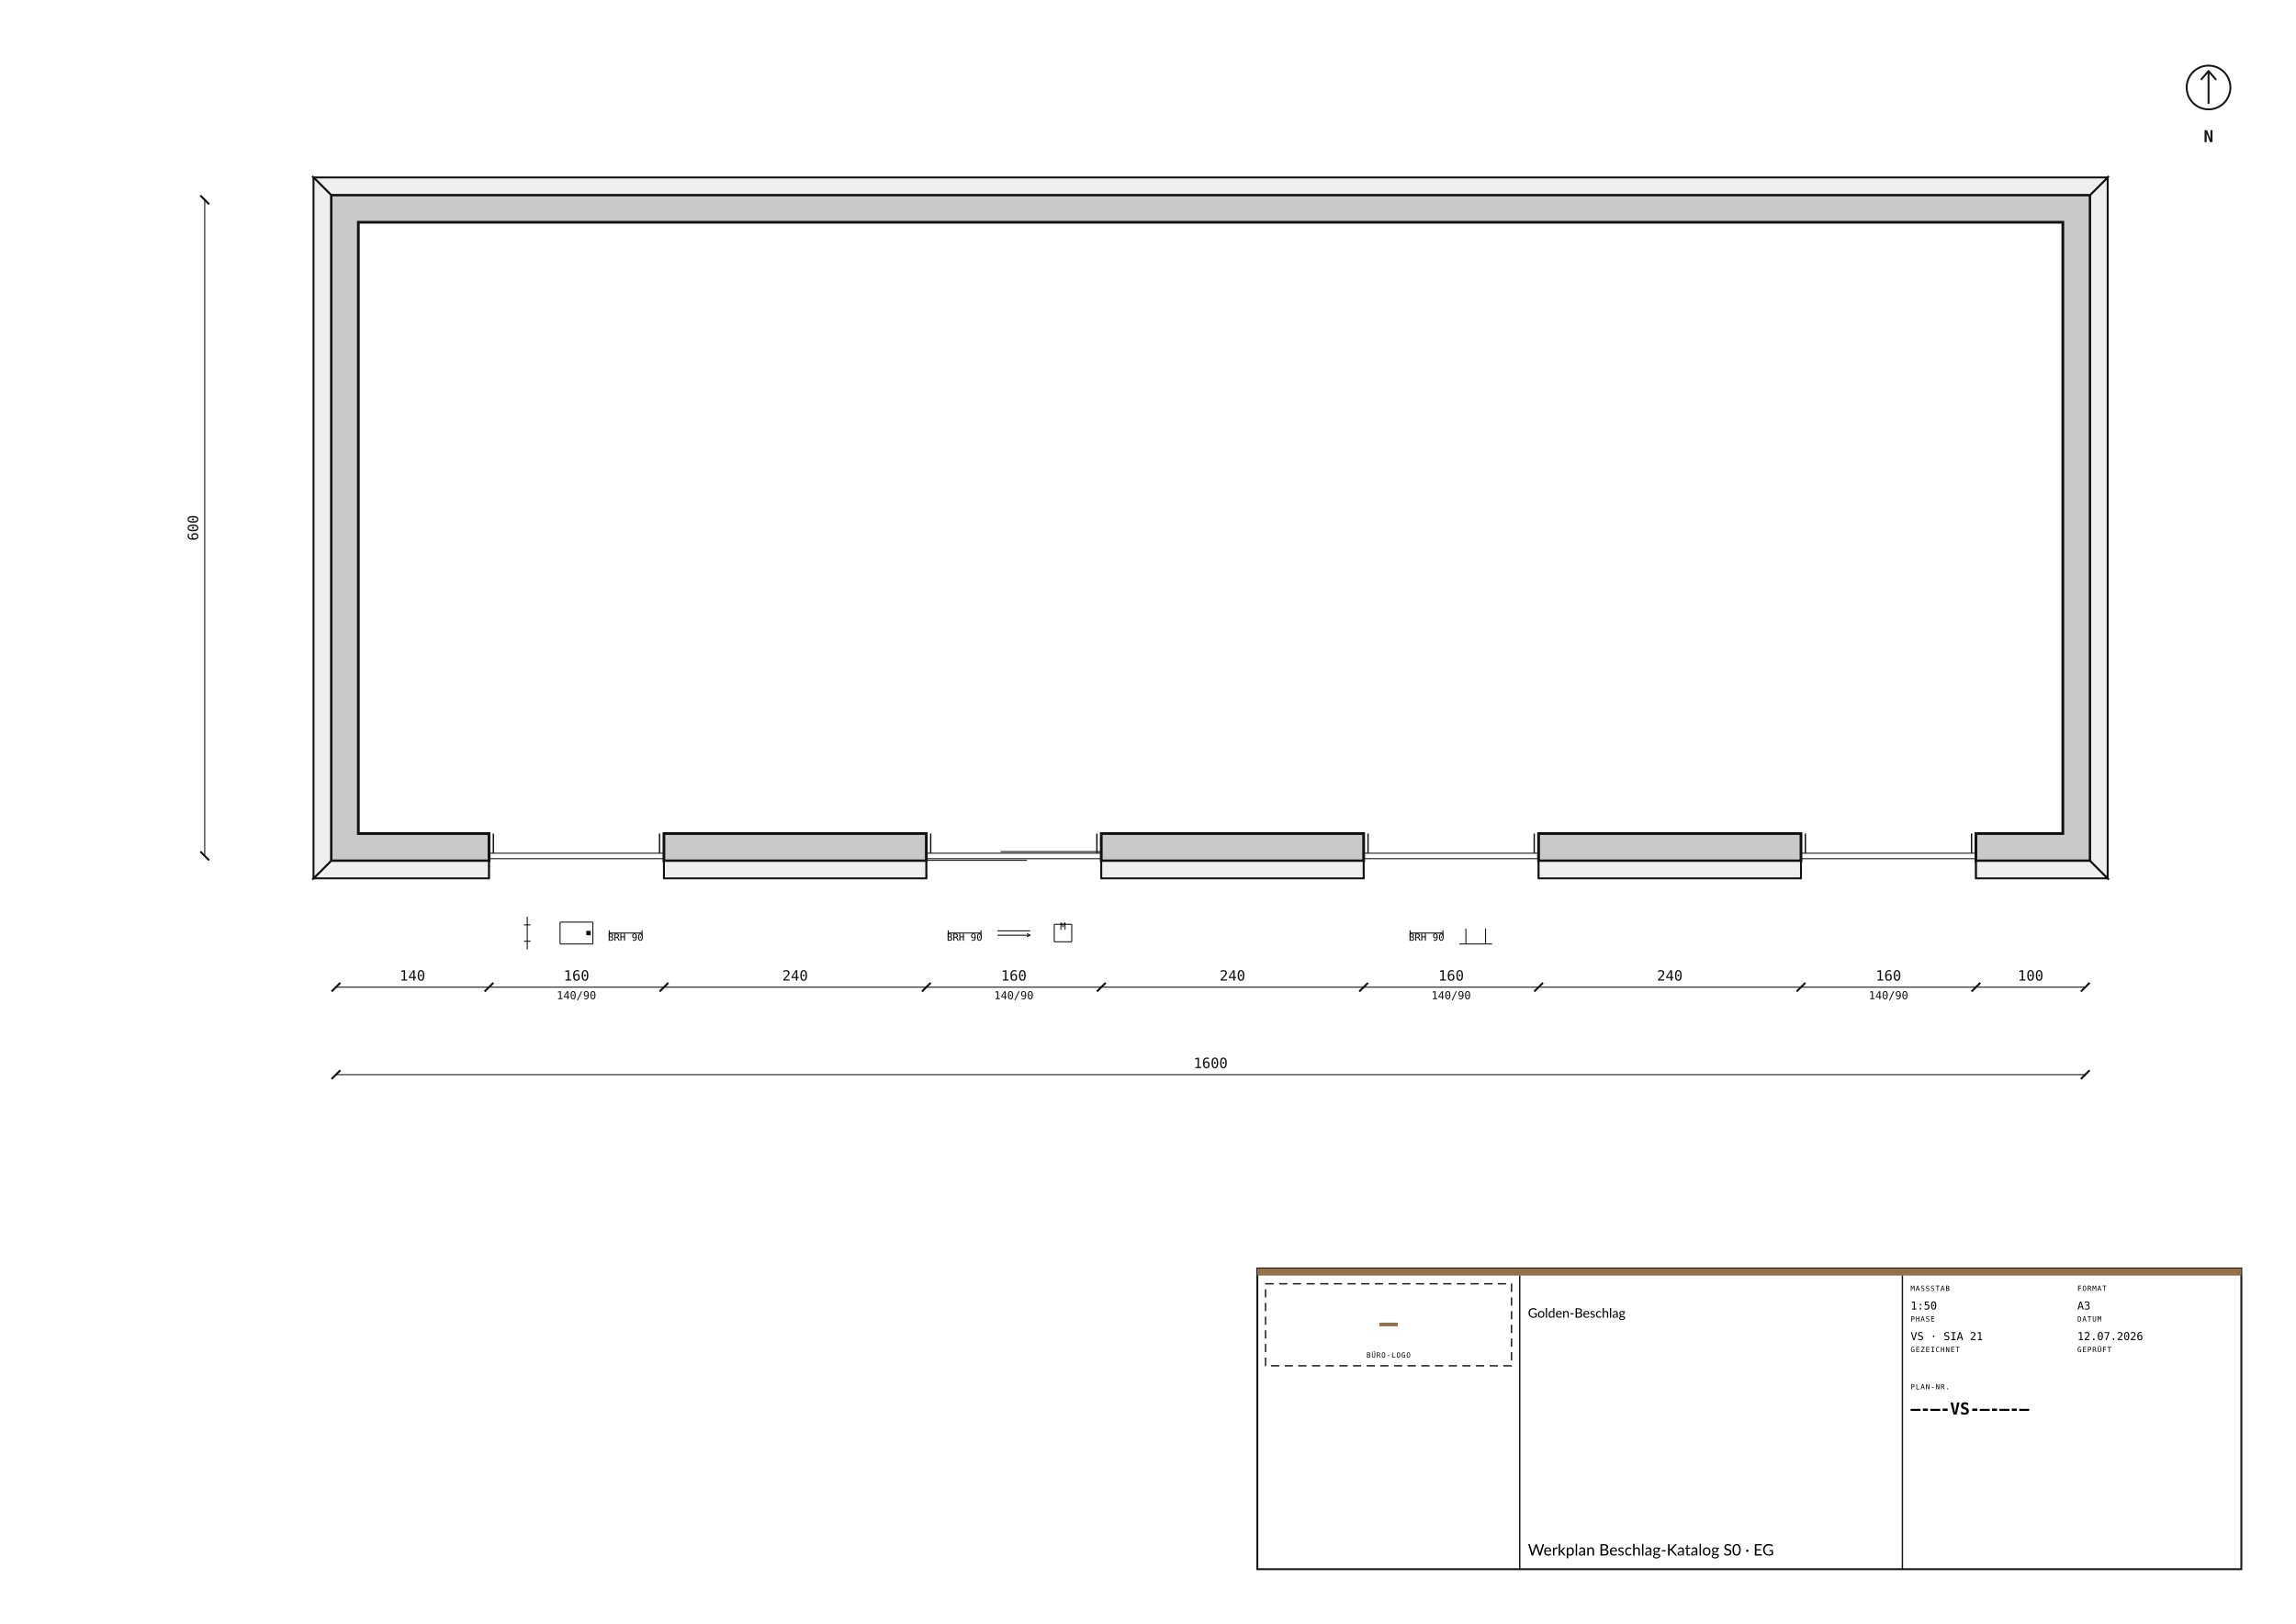
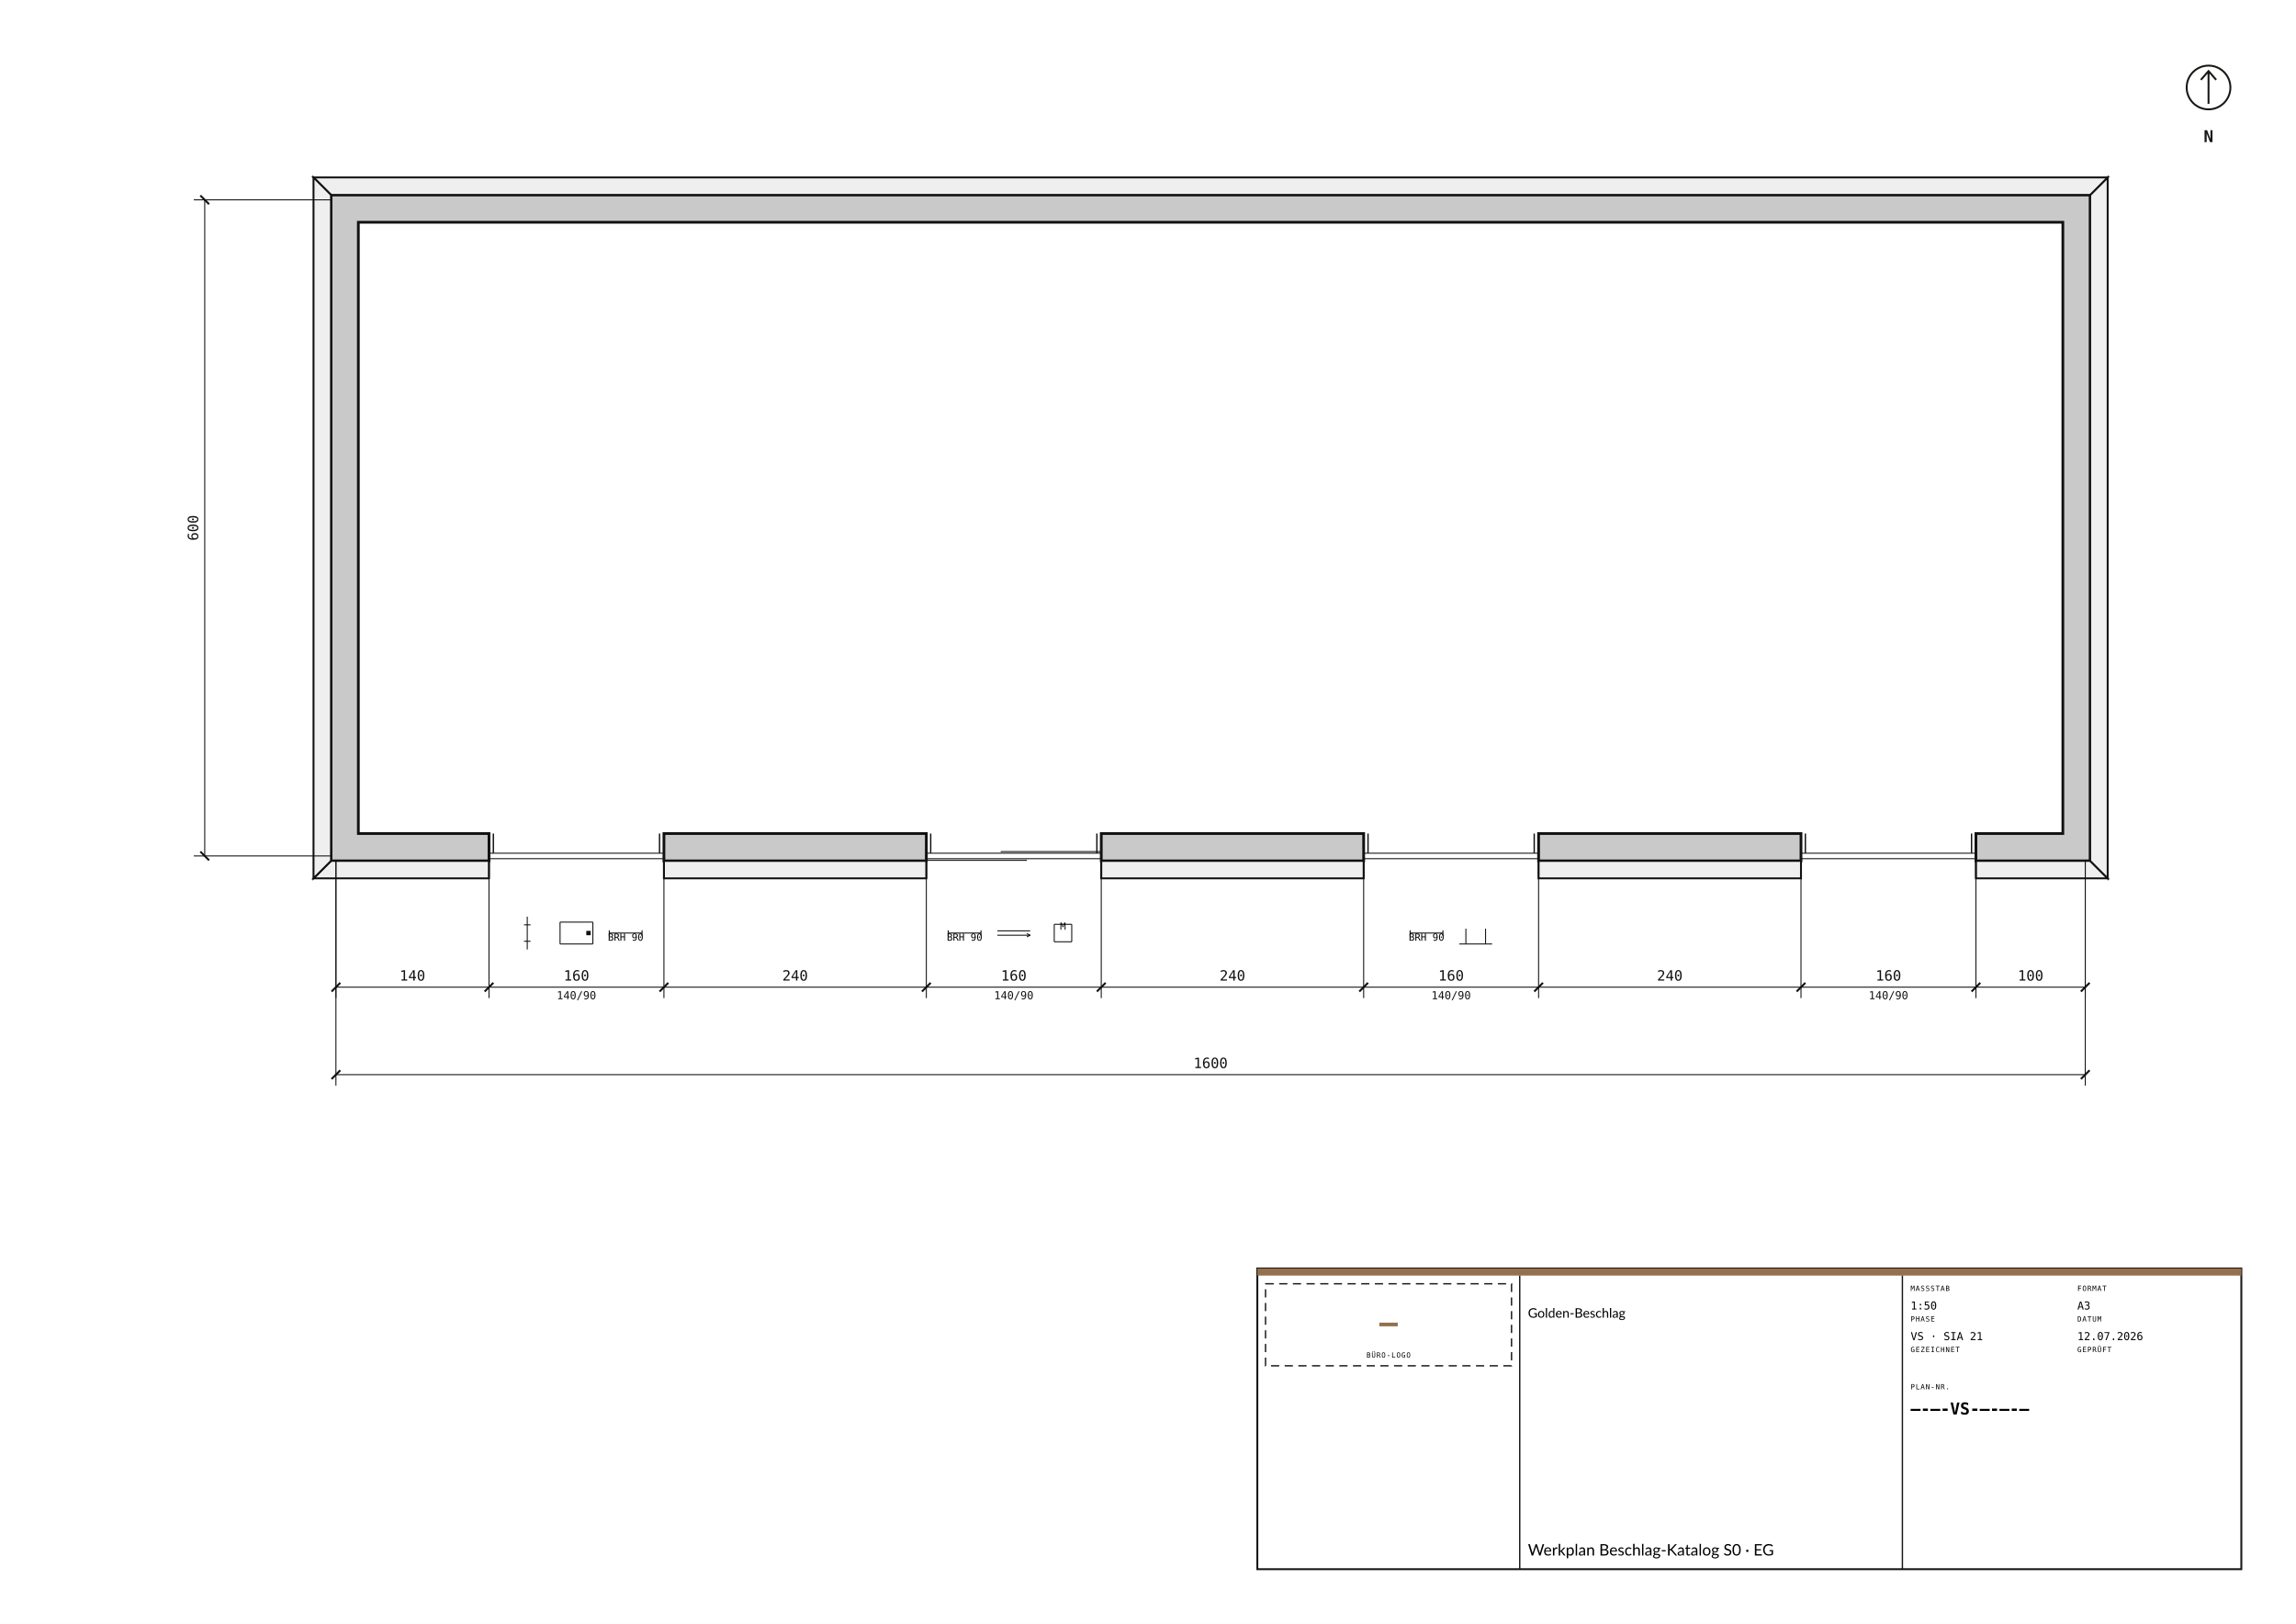
<svg xmlns="http://www.w3.org/2000/svg" width="420mm" height="297mm" viewBox="0 0 420 297" font-family="Helvetica, Arial, sans-serif">
  <rect width="420" height="297" fill="white" />
  <g transform="translate(61.45, 156.55) scale(0.02)">
    <path d="M 1400 -205 L 205 -205 L 205 -5795 L 15795 -5795 L 15795 -205 L 15000 -205 L 15000 45 L 16045 45 L 16045 -6045 L -45 -6045 L -45 45 L 1400 45 Z M 13400 -205 L 11000 -205 L 11000 45 L 13400 45 Z M 9400 -205 L 7000 -205 L 7000 45 L 9400 45 Z M 5400 -205 L 3000 -205 L 3000 45 L 5400 45 Z" fill-rule="evenodd" fill="#c9c9c9" stroke="#111" stroke-width="25" />
    <path d="M 16205 205 L 16045 45 L 15000 45 L 15000 205 Z M 13400 205 L 13400 45 L 11000 45 L 11000 205 Z M 9400 205 L 9400 45 L 7000 45 L 7000 205 Z M 5400 205 L 5400 45 L 3000 45 L 3000 205 Z M 1400 205 L 1400 45 L -45 45 L -205 205 Z" fill-rule="evenodd" fill="#efefef" stroke="#111" stroke-width="17.5" />
    <path d="M 16045 45 L 16045 -6045 L 16205 -6205 L 16205 205 Z" fill-rule="evenodd" fill="#efefef" stroke="#111" stroke-width="17.5" />
    <path d="M 16045 -6045 L -45 -6045 L -205 -6205 L 16205 -6205 Z" fill-rule="evenodd" fill="#efefef" stroke="#111" stroke-width="17.5" />
    <path d="M -45 -6045 L -45 45 L -205 205 L -205 -6205 Z" fill-rule="evenodd" fill="#efefef" stroke="#111" stroke-width="17.5" />
    <path d="M 2290 725 L 2330 725 L 2330 685 L 2290 685 Z" fill-rule="evenodd" fill="#111" stroke="none" />
    <line x1="1400" y1="-205" x2="1400" y2="205" stroke="#111" stroke-width="12.5" />
    <line x1="3000" y1="-205" x2="3000" y2="205" stroke="#111" stroke-width="12.5" />
    <line x1="1400" y1="25" x2="3000" y2="25" stroke="#111" stroke-width="9" />
    <line x1="1400" y1="-25" x2="3000" y2="-25" stroke="#111" stroke-width="9" />
    <line x1="1440" y1="-205" x2="1440" y2="-25" stroke="#111" stroke-width="12.5" />
    <line x1="2960" y1="-205" x2="2960" y2="-25" stroke="#111" stroke-width="12.5" />
    <line x1="5400" y1="-205" x2="5400" y2="205" stroke="#111" stroke-width="12.5" />
    <line x1="7000" y1="-205" x2="7000" y2="205" stroke="#111" stroke-width="12.5" />
    <line x1="5400" y1="25" x2="7000" y2="25" stroke="#111" stroke-width="9" />
    <line x1="5400" y1="-25" x2="7000" y2="-25" stroke="#111" stroke-width="9" />
    <line x1="5440" y1="-205" x2="5440" y2="-25" stroke="#111" stroke-width="12.5" />
    <line x1="6960" y1="-205" x2="6960" y2="-25" stroke="#111" stroke-width="12.5" />
    <line x1="5400" y1="40" x2="6320" y2="40" stroke="#111" stroke-width="9" />
    <line x1="6080" y1="-40" x2="7000" y2="-40" stroke="#111" stroke-width="9" />
    <line x1="9400" y1="-205" x2="9400" y2="205" stroke="#111" stroke-width="12.5" />
    <line x1="11000" y1="-205" x2="11000" y2="205" stroke="#111" stroke-width="12.5" />
    <line x1="9400" y1="25" x2="11000" y2="25" stroke="#111" stroke-width="9" />
    <line x1="9400" y1="-25" x2="11000" y2="-25" stroke="#111" stroke-width="9" />
    <line x1="9440" y1="-205" x2="9440" y2="-25" stroke="#111" stroke-width="12.5" />
    <line x1="10960" y1="-205" x2="10960" y2="-25" stroke="#111" stroke-width="12.5" />
    <line x1="13400" y1="-205" x2="13400" y2="205" stroke="#111" stroke-width="12.5" />
    <line x1="15000" y1="-205" x2="15000" y2="205" stroke="#111" stroke-width="12.5" />
    <line x1="13400" y1="25" x2="15000" y2="25" stroke="#111" stroke-width="9" />
    <line x1="13400" y1="-25" x2="15000" y2="-25" stroke="#111" stroke-width="9" />
    <line x1="13440" y1="-205" x2="13440" y2="-25" stroke="#111" stroke-width="12.5" />
    <line x1="14960" y1="-205" x2="14960" y2="-25" stroke="#111" stroke-width="12.5" />
    <line x1="1750" y1="855" x2="1750" y2="555" stroke="#111" stroke-width="9" />
    <line x1="1720" y1="780" x2="1780" y2="780" stroke="#111" stroke-width="9" />
    <line x1="1720" y1="630" x2="1780" y2="630" stroke="#111" stroke-width="9" />
    <line x1="2050" y1="805" x2="2350" y2="805" stroke="#111" stroke-width="9" />
    <line x1="2350" y1="805" x2="2350" y2="605" stroke="#111" stroke-width="9" />
    <line x1="2350" y1="605" x2="2050" y2="605" stroke="#111" stroke-width="9" />
    <line x1="2050" y1="605" x2="2050" y2="805" stroke="#111" stroke-width="9" />
    <line x1="2500" y1="705" x2="2800" y2="705" stroke="#111" stroke-width="9" />
    <line x1="2500" y1="730" x2="2500" y2="680" stroke="#111" stroke-width="9" />
    <line x1="2800" y1="730" x2="2800" y2="680" stroke="#111" stroke-width="9" />
    <line x1="5600" y1="705" x2="5900" y2="705" stroke="#111" stroke-width="9" />
    <line x1="5600" y1="730" x2="5600" y2="680" stroke="#111" stroke-width="9" />
    <line x1="5900" y1="730" x2="5900" y2="680" stroke="#111" stroke-width="9" />
    <line x1="6050" y1="725" x2="6350" y2="725" stroke="#111" stroke-width="9" />
    <line x1="6050" y1="685" x2="6350" y2="685" stroke="#111" stroke-width="9" />
    <line x1="6350" y1="725" x2="6320" y2="740" stroke="#111" stroke-width="9" />
    <line x1="6350" y1="725" x2="6320" y2="710" stroke="#111" stroke-width="9" />
    <line x1="6570" y1="785" x2="6730" y2="785" stroke="#111" stroke-width="9" />
    <line x1="6730" y1="785" x2="6730" y2="625" stroke="#111" stroke-width="9" />
    <line x1="6730" y1="625" x2="6570" y2="625" stroke="#111" stroke-width="9" />
    <line x1="6570" y1="625" x2="6570" y2="785" stroke="#111" stroke-width="9" />
    <line x1="9825" y1="705" x2="10125" y2="705" stroke="#111" stroke-width="9" />
    <line x1="9825" y1="730" x2="9825" y2="680" stroke="#111" stroke-width="9" />
    <line x1="10125" y1="730" x2="10125" y2="680" stroke="#111" stroke-width="9" />
    <line x1="10275" y1="805" x2="10575" y2="805" stroke="#111" stroke-width="9" />
    <line x1="10335" y1="805" x2="10335" y2="665" stroke="#111" stroke-width="9" />
    <line x1="10515" y1="805" x2="10515" y2="665" stroke="#111" stroke-width="9" />
    <text x="2650" y="775" text-anchor="middle" font-size="90" font-family="'IBM Plex Mono', ui-monospace, monospace">BRH 90</text>
    <text x="5750" y="775" text-anchor="middle" font-size="90" font-family="'IBM Plex Mono', ui-monospace, monospace">BRH 90</text>
    <text x="6650" y="675" text-anchor="middle" font-size="90" font-family="'IBM Plex Mono', ui-monospace, monospace">M</text>
    <text x="9975" y="775" text-anchor="middle" font-size="90" font-family="'IBM Plex Mono', ui-monospace, monospace">BRH 90</text>
    <g stroke="#111" fill="#111">
      <line x1="0" y1="1200" x2="16000" y2="1200" stroke-width="9" />
+       <line x1="0" y1="50" x2="0" y2="1300" stroke-width="9" />
+       <line x1="1400" y1="50" x2="1400" y2="1300" stroke-width="9" />
+       <line x1="3000" y1="50" x2="3000" y2="1300" stroke-width="9" />
+       <line x1="5400" y1="50" x2="5400" y2="1300" stroke-width="9" />
+       <line x1="7000" y1="50" x2="7000" y2="1300" stroke-width="9" />
+       <line x1="9400" y1="50" x2="9400" y2="1300" stroke-width="9" />
+       <line x1="11000" y1="50" x2="11000" y2="1300" stroke-width="9" />
+       <line x1="13400" y1="50" x2="13400" y2="1300" stroke-width="9" />
+       <line x1="15000" y1="50" x2="15000" y2="1300" stroke-width="9" />
+       <line x1="16000" y1="50" x2="16000" y2="1300" stroke-width="9" />
      <line x1="-40" y1="1240" x2="40" y2="1160" stroke-width="18" />
      <line x1="1360" y1="1240" x2="1440" y2="1160" stroke-width="18" />
      <line x1="2960" y1="1240" x2="3040" y2="1160" stroke-width="18" />
      <line x1="5360" y1="1240" x2="5440" y2="1160" stroke-width="18" />
      <line x1="6960" y1="1240" x2="7040" y2="1160" stroke-width="18" />
      <line x1="9360" y1="1240" x2="9440" y2="1160" stroke-width="18" />
      <line x1="10960" y1="1240" x2="11040" y2="1160" stroke-width="18" />
      <line x1="13360" y1="1240" x2="13440" y2="1160" stroke-width="18" />
      <line x1="14960" y1="1240" x2="15040" y2="1160" stroke-width="18" />
      <line x1="15960" y1="1240" x2="16040" y2="1160" stroke-width="18" />
      <text x="700" y="1140" text-anchor="middle" font-size="130" font-family="'IBM Plex Mono', ui-monospace, monospace" stroke="none">140</text>
      <text x="2200" y="1140" text-anchor="middle" font-size="130" font-family="'IBM Plex Mono', ui-monospace, monospace" stroke="none">160</text>
      <text x="2200" y="1310" text-anchor="middle" font-size="100" font-family="'IBM Plex Mono', ui-monospace, monospace" stroke="none">140/90</text>
      <text x="4200" y="1140" text-anchor="middle" font-size="130" font-family="'IBM Plex Mono', ui-monospace, monospace" stroke="none">240</text>
      <text x="6200" y="1140" text-anchor="middle" font-size="130" font-family="'IBM Plex Mono', ui-monospace, monospace" stroke="none">160</text>
      <text x="6200" y="1310" text-anchor="middle" font-size="100" font-family="'IBM Plex Mono', ui-monospace, monospace" stroke="none">140/90</text>
      <text x="8200" y="1140" text-anchor="middle" font-size="130" font-family="'IBM Plex Mono', ui-monospace, monospace" stroke="none">240</text>
      <text x="10200" y="1140" text-anchor="middle" font-size="130" font-family="'IBM Plex Mono', ui-monospace, monospace" stroke="none">160</text>
      <text x="10200" y="1310" text-anchor="middle" font-size="100" font-family="'IBM Plex Mono', ui-monospace, monospace" stroke="none">140/90</text>
      <text x="12200" y="1140" text-anchor="middle" font-size="130" font-family="'IBM Plex Mono', ui-monospace, monospace" stroke="none">240</text>
      <text x="14200" y="1140" text-anchor="middle" font-size="130" font-family="'IBM Plex Mono', ui-monospace, monospace" stroke="none">160</text>
      <text x="14200" y="1310" text-anchor="middle" font-size="100" font-family="'IBM Plex Mono', ui-monospace, monospace" stroke="none">140/90</text>
      <text x="15500" y="1140" text-anchor="middle" font-size="130" font-family="'IBM Plex Mono', ui-monospace, monospace" stroke="none">100</text>
    </g>
    <g stroke="#111" fill="#111">
      <line x1="0" y1="2000" x2="16000" y2="2000" stroke-width="9" />
+       <line x1="0" y1="50" x2="0" y2="2100" stroke-width="9" />
+       <line x1="16000" y1="50" x2="16000" y2="2100" stroke-width="9" />
      <line x1="-40" y1="2040" x2="40" y2="1960" stroke-width="18" />
      <line x1="15960" y1="2040" x2="16040" y2="1960" stroke-width="18" />
      <text x="8000" y="1940" text-anchor="middle" font-size="130" font-family="'IBM Plex Mono', ui-monospace, monospace" stroke="none">1600</text>
    </g>
    <g stroke="#111" fill="#111">
      <line x1="-1200" y1="0" x2="-1200" y2="-6000" stroke-width="9" />
+       <line x1="-50" y1="0" x2="-1300" y2="0" stroke-width="9" />
+       <line x1="-50" y1="-6000" x2="-1300" y2="-6000" stroke-width="9" />
      <line x1="-1240" y1="-40" x2="-1160" y2="40" stroke-width="18" />
      <line x1="-1240" y1="-6040" x2="-1160" y2="-5960" stroke-width="18" />
      <text x="-1260" y="-3000" text-anchor="middle" font-size="130" font-family="'IBM Plex Mono', ui-monospace, monospace" stroke="none" transform="rotate(-90 -1260 -3000)">600</text>
    </g>
  </g>
  <g data-teil="nordpfeil" stroke="#1A1815" fill="none" stroke-width="0.35">
    <circle cx="404.00" cy="16.00" r="4" />
    <path d="M 404.00 19.00 L 404.00 13.00 M 402.60 14.60 L 404.00 13.00 L 405.40 14.60" />
    <text x="404.00" y="26.00" text-anchor="middle" font-family="'IBM Plex Mono', ui-monospace, monospace" font-size="3" font-feature-settings="'tnum'" font-weight="bold" stroke="none" fill="#1A1815">N</text>
  </g>
  <g data-teil="plankopf">
    <rect x="230" y="232" width="180" height="55" fill="white" stroke="#1A1815" stroke-width="0.35" />
    <rect x="230" y="232" width="180" height="1.3" fill="#94704F" />
    <line x1="278" y1="233.3" x2="278" y2="287" stroke="#1A1815" stroke-width="0.25" />
    <line x1="348" y1="233.3" x2="348" y2="287" stroke="#1A1815" stroke-width="0.25" />
    <rect x="231.5" y="234.8" width="45" height="15" fill="none" stroke="#1A1815" stroke-width="0.25" stroke-dasharray="1.5 1" />
    <text x="254.00" y="243.80" text-anchor="middle" font-family="'IBM Plex Mono', ui-monospace, monospace" font-size="5.6" font-feature-settings="'tnum'" font-weight="bold" fill="#94704F">—</text>
    <text x="254.00" y="248.30" text-anchor="middle" font-family="'IBM Plex Mono', ui-monospace, monospace" font-size="1.3" font-feature-settings="'tnum'" letter-spacing="0.1em">BÜRO-LOGO</text>
    <text x="279.50" y="241.00" text-anchor="start" font-family="'Lato', Helvetica, Arial, sans-serif" font-size="2.4">Golden-Beschlag</text>
    <text x="279.50" y="284.50" text-anchor="start" font-family="'Lato', Helvetica, Arial, sans-serif" font-size="2.9">Werkplan Beschlag-Katalog S0 · EG</text>
    <text x="349.50" y="236.10" text-anchor="start" font-family="'IBM Plex Mono', ui-monospace, monospace" font-size="1.3" font-feature-settings="'tnum'" letter-spacing="0.1em">MASSSTAB</text>
    <text x="349.50" y="239.50" text-anchor="start" font-family="'IBM Plex Mono', ui-monospace, monospace" font-size="2" font-feature-settings="'tnum'">1:50</text>
    <text x="380.00" y="236.10" text-anchor="start" font-family="'IBM Plex Mono', ui-monospace, monospace" font-size="1.3" font-feature-settings="'tnum'" letter-spacing="0.1em">FORMAT</text>
    <text x="380.00" y="239.50" text-anchor="start" font-family="'IBM Plex Mono', ui-monospace, monospace" font-size="2" font-feature-settings="'tnum'">A3</text>
    <text x="349.50" y="241.70" text-anchor="start" font-family="'IBM Plex Mono', ui-monospace, monospace" font-size="1.3" font-feature-settings="'tnum'" letter-spacing="0.1em">PHASE</text>
    <text x="349.50" y="245.10" text-anchor="start" font-family="'IBM Plex Mono', ui-monospace, monospace" font-size="2" font-feature-settings="'tnum'">VS · SIA 21</text>
    <text x="380.00" y="241.70" text-anchor="start" font-family="'IBM Plex Mono', ui-monospace, monospace" font-size="1.3" font-feature-settings="'tnum'" letter-spacing="0.1em">DATUM</text>
    <text x="380.00" y="245.10" text-anchor="start" font-family="'IBM Plex Mono', ui-monospace, monospace" font-size="2" font-feature-settings="'tnum'">12.07.2026</text>
    <text x="349.50" y="247.30" text-anchor="start" font-family="'IBM Plex Mono', ui-monospace, monospace" font-size="1.3" font-feature-settings="'tnum'" letter-spacing="0.1em">GEZEICHNET</text>
    <text x="380.00" y="247.30" text-anchor="start" font-family="'IBM Plex Mono', ui-monospace, monospace" font-size="1.3" font-feature-settings="'tnum'" letter-spacing="0.1em">GEPRÜFT</text>
    <text x="349.50" y="254.10" text-anchor="start" font-family="'IBM Plex Mono', ui-monospace, monospace" font-size="1.3" font-feature-settings="'tnum'" letter-spacing="0.1em">PLAN-NR.</text>
    <text x="349.50" y="258.70" text-anchor="start" font-family="'IBM Plex Mono', ui-monospace, monospace" font-size="3" font-feature-settings="'tnum'" font-weight="bold">—-—-VS-—-—-—</text>
  </g>
</svg>
